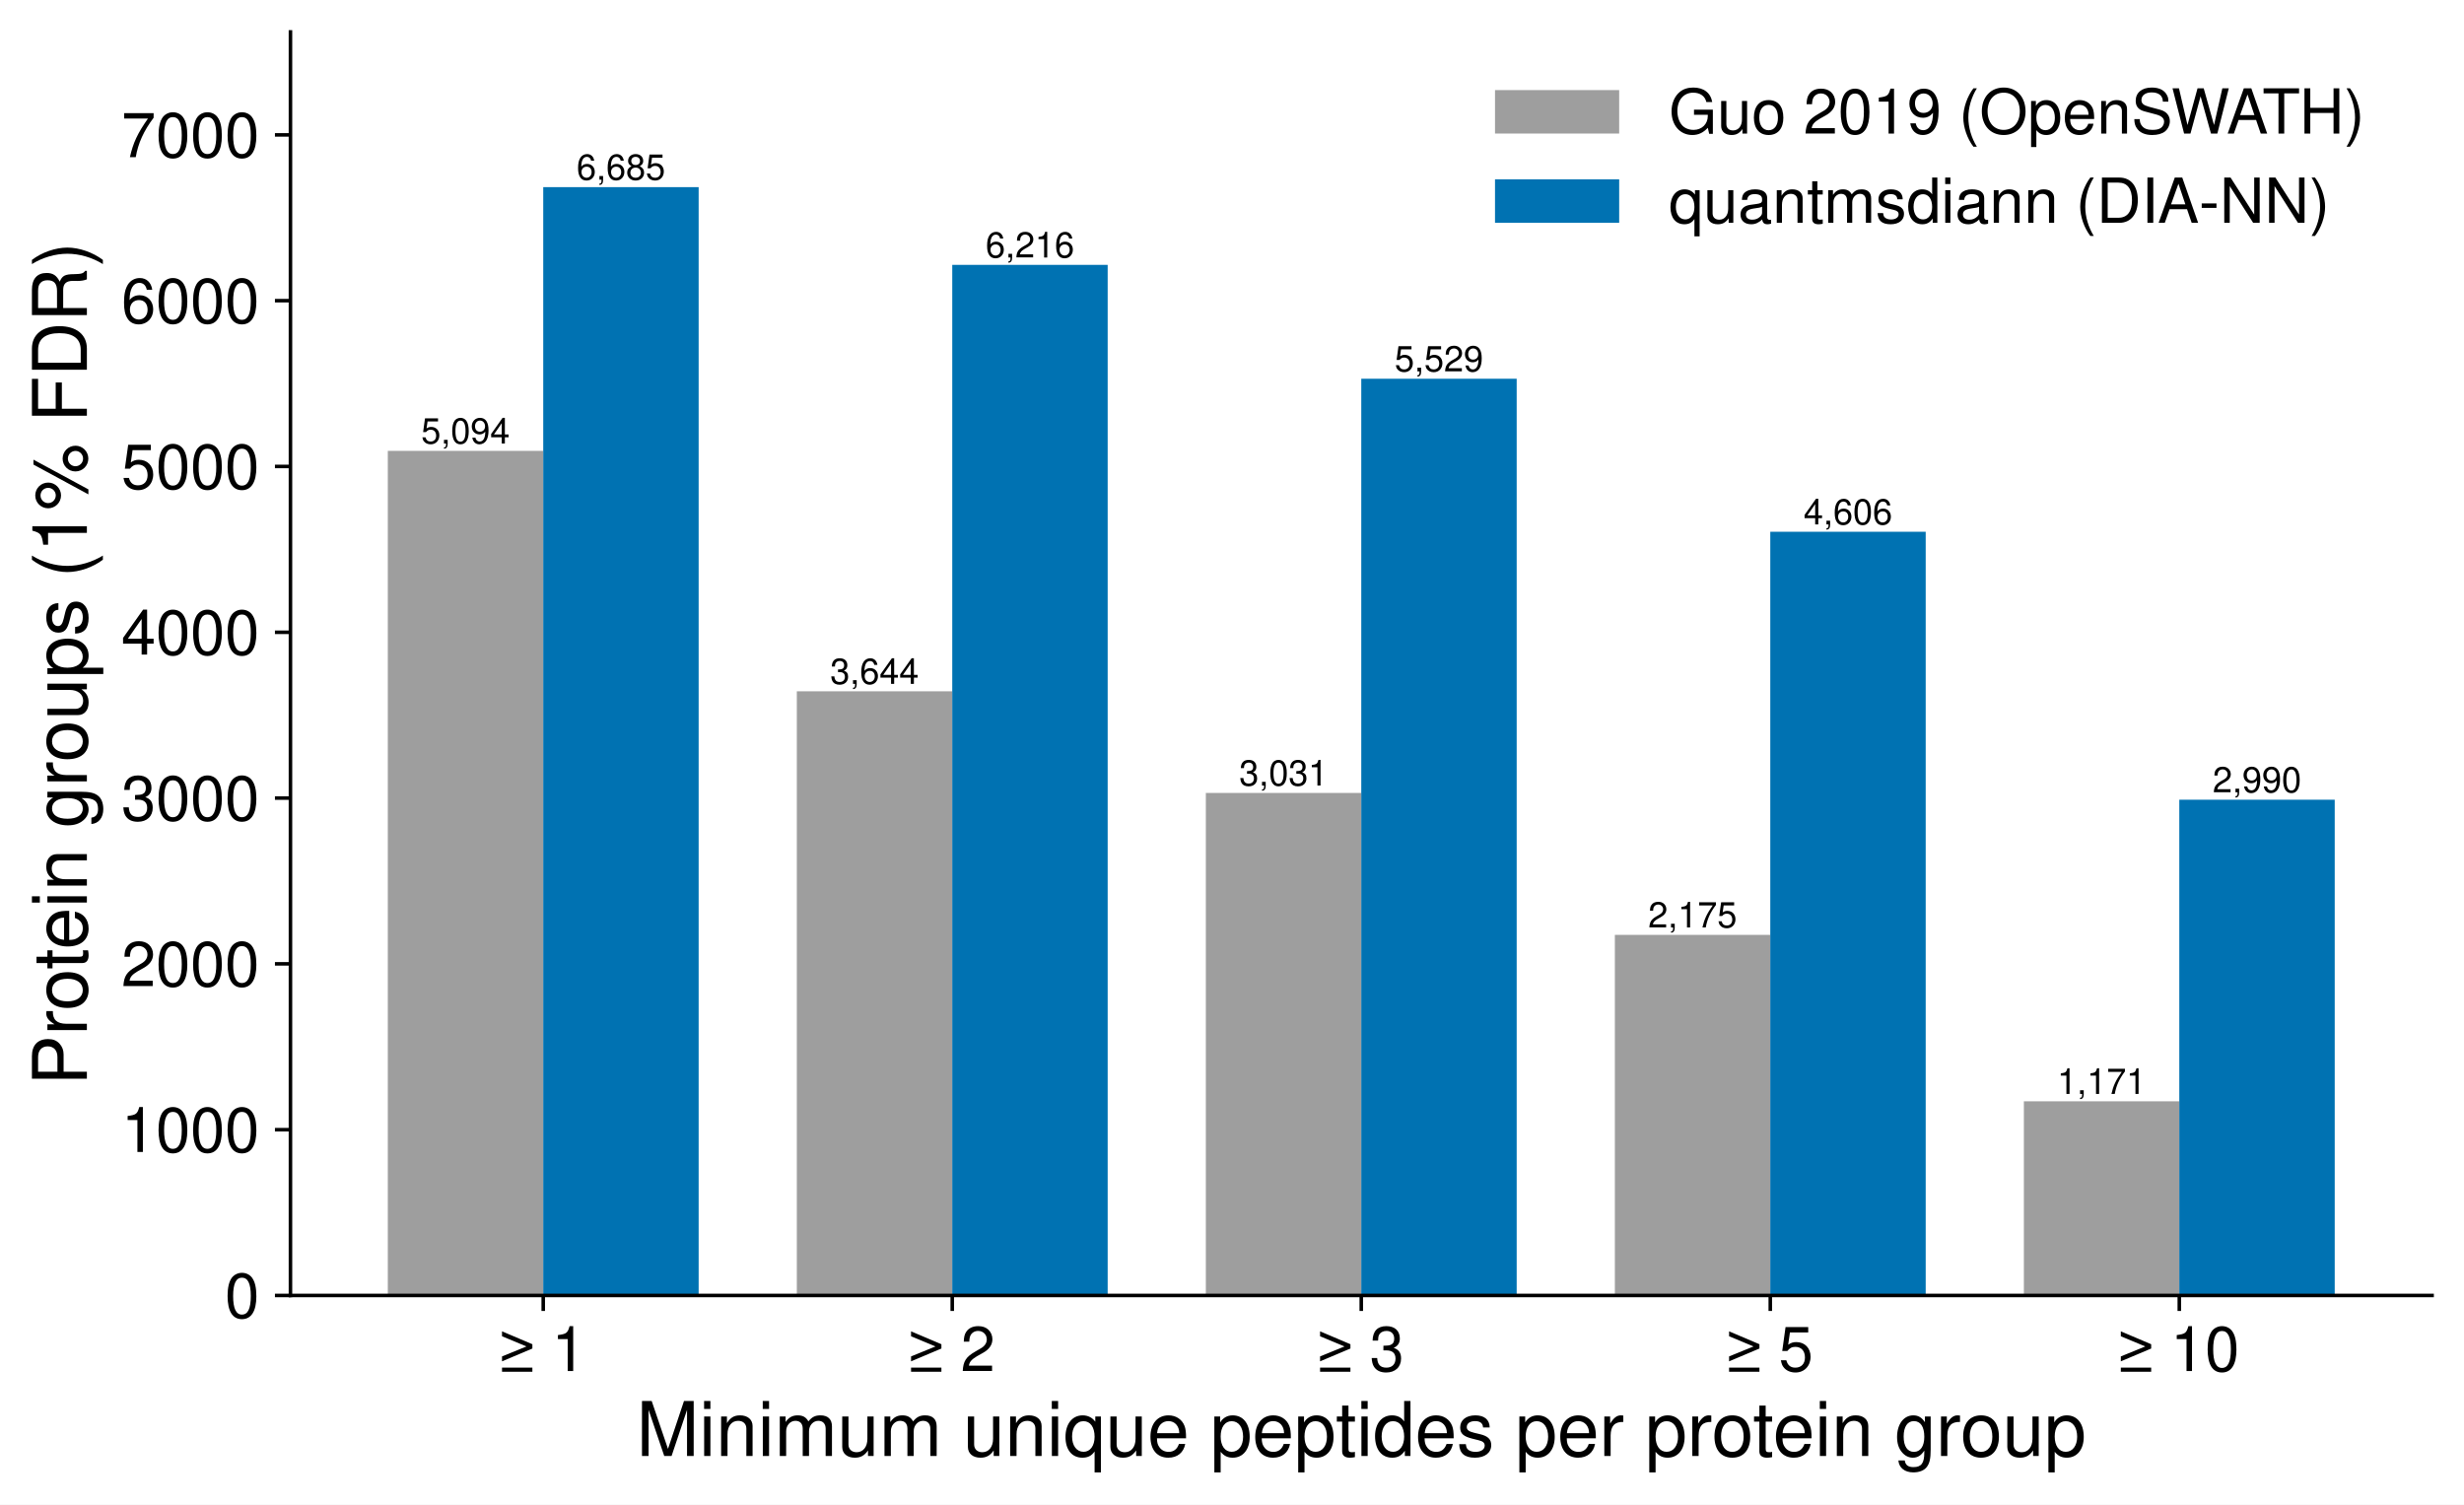
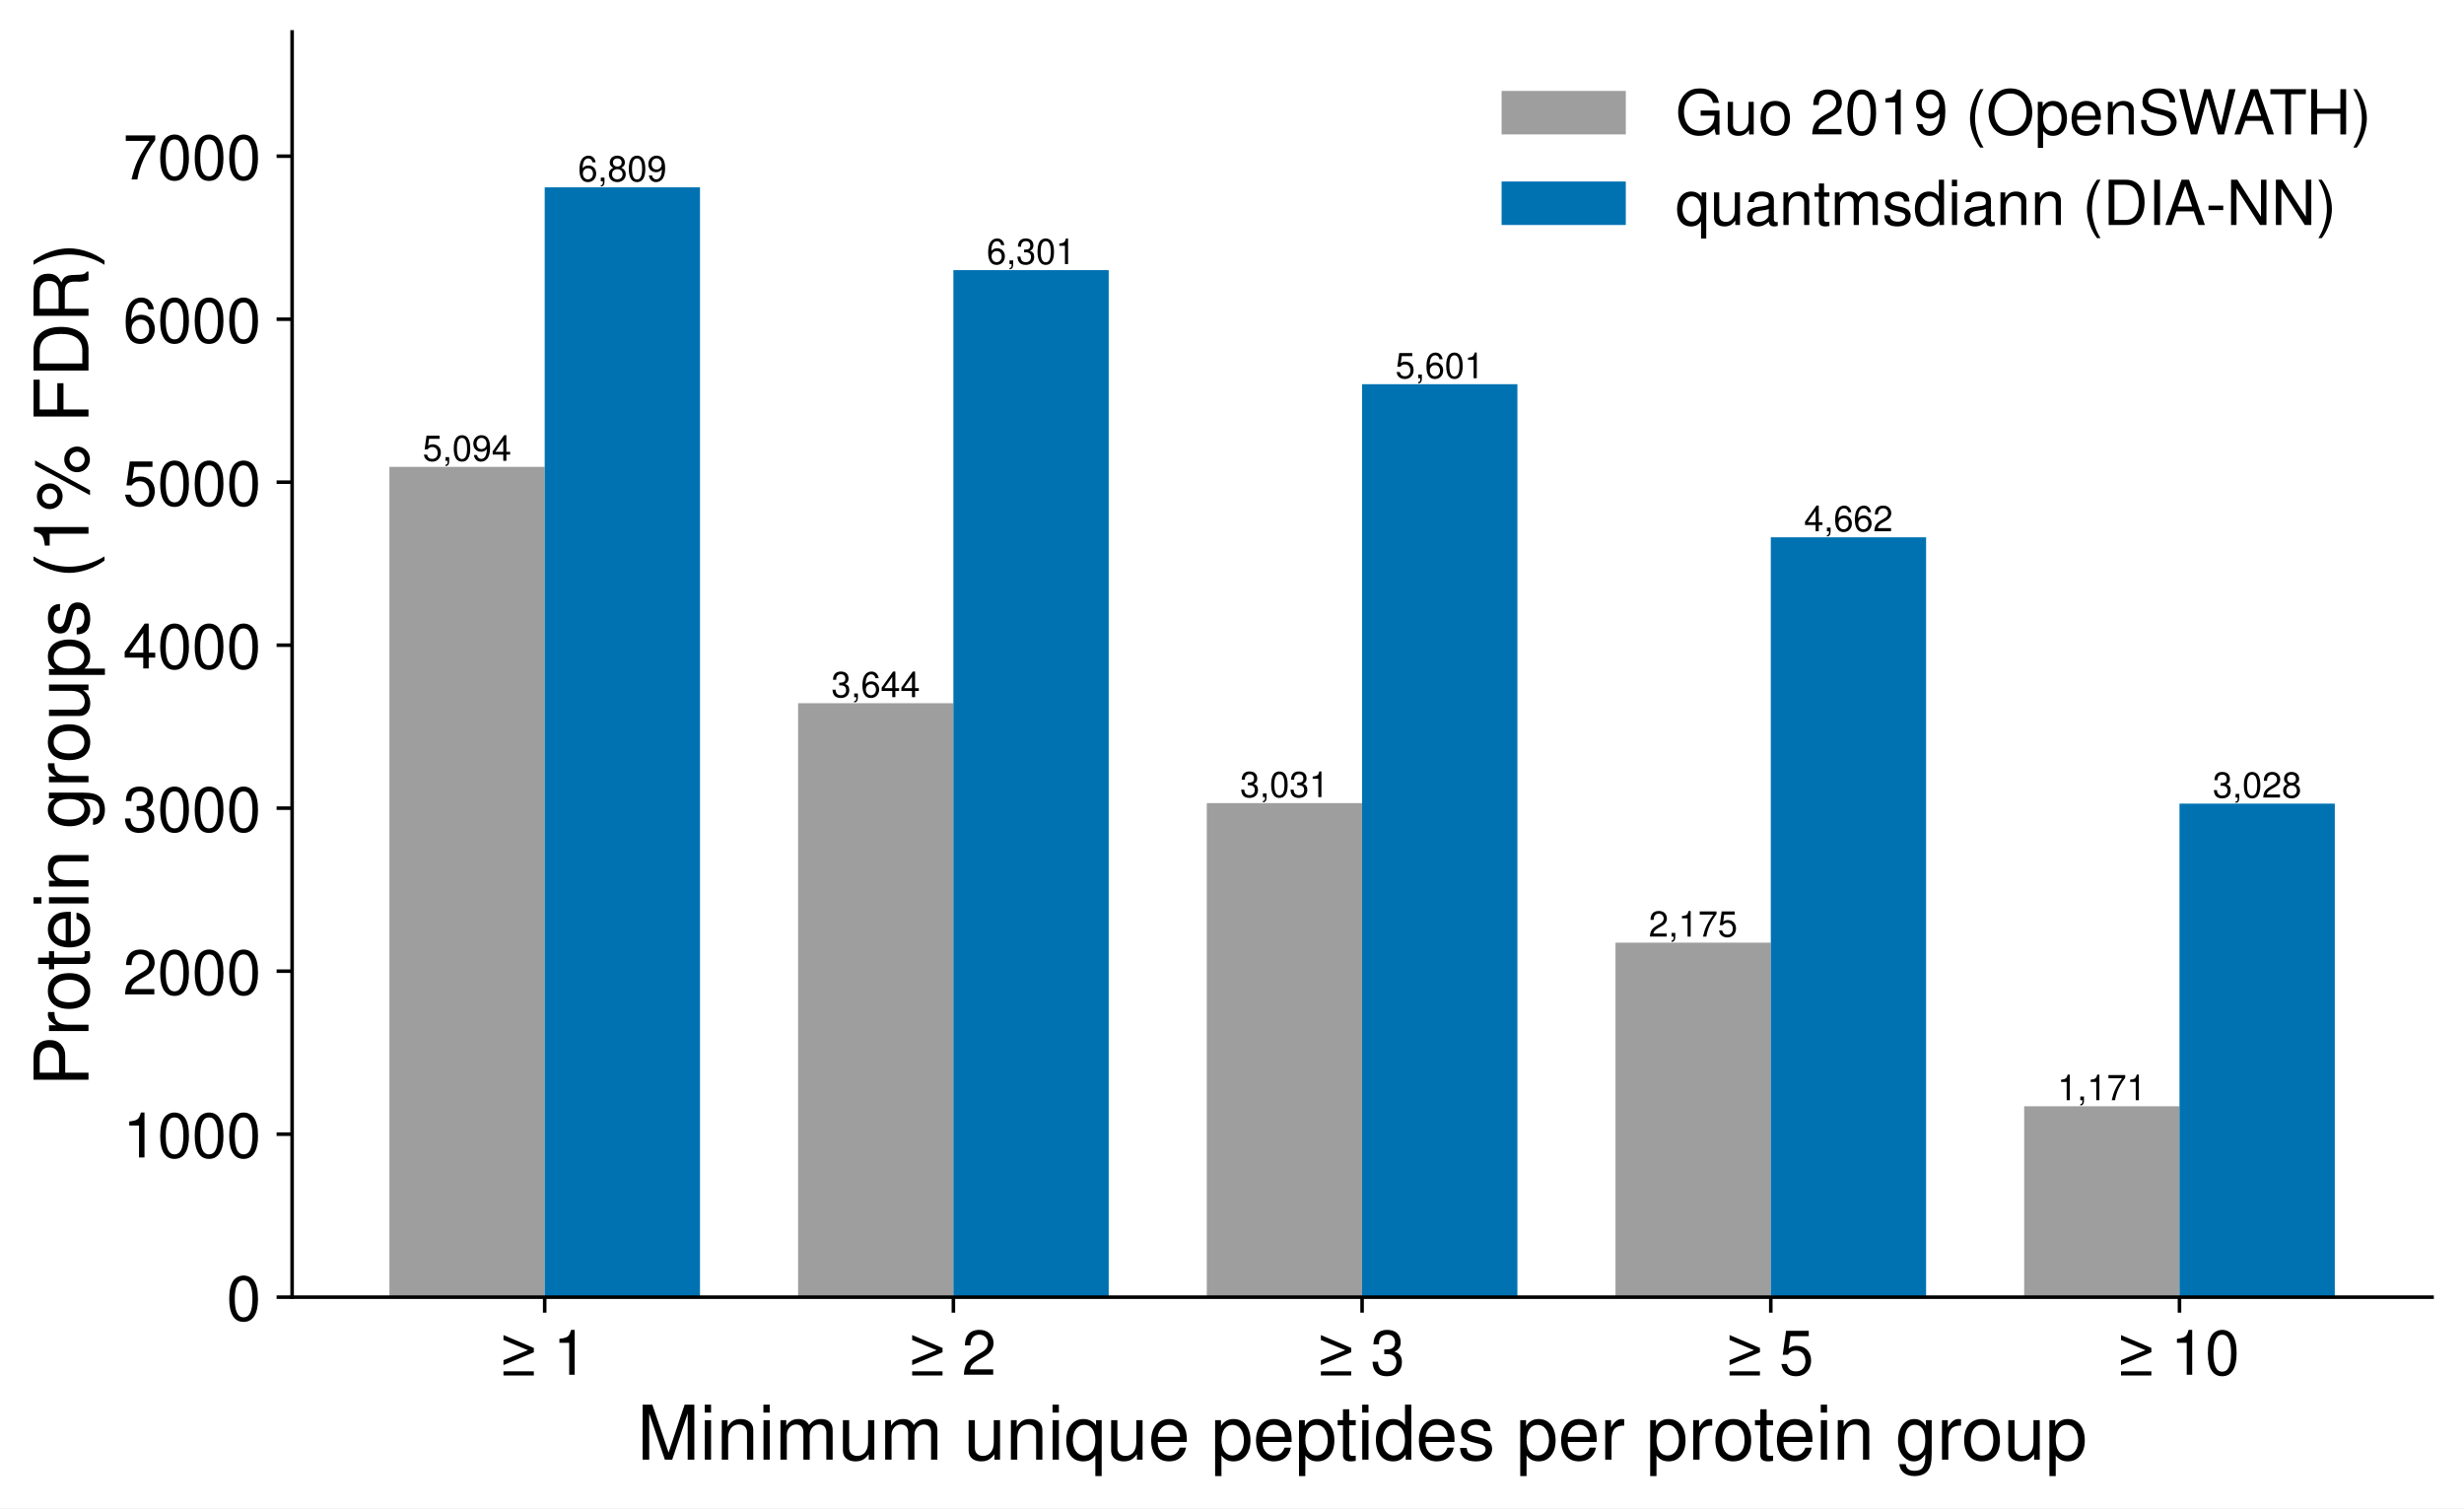
- <svg xmlns="http://www.w3.org/2000/svg" xmlns:xlink="http://www.w3.org/1999/xlink" width="555.617pt" height="339.277pt" viewBox="0 0 555.617 339.277" version="1.1">
+ <svg xmlns="http://www.w3.org/2000/svg" xmlns:xlink="http://www.w3.org/1999/xlink" width="555.462pt" height="340.001pt" viewBox="0 0 555.462 340.001" version="1.1">
  <defs>
    <style type="text/css">*{stroke-linejoin: round; stroke-linecap: butt}</style>
  </defs>
  <g id="figure_1">
    <g id="patch_1">
-       <path d="M 0 339.277  L 555.617 339.277  L 555.617 0  L 0 0  z " style="fill: #ffffff" />
+       <path d="M 0 340.001  L 555.462 340.001  L 555.462 0  L 0 0  z " style="fill: #ffffff" />
    </g>
    <g id="axes_1">
      <g id="patch_2">
-         <path d="M 65.497 292.12  L 548.417 292.12  L 548.417 7.2  L 65.497 7.2  z " style="fill: #ffffff" />
+         <path d="M 65.853 292.411  L 548.263 292.411  L 548.263 7.2  L 65.853 7.2  z " style="fill: #ffffff" />
      </g>
      <g id="patch_3">
-         <path d="M 87.447 292.12  L 122.495 292.12  L 122.495 101.672  L 87.447 101.672  z " clip-path="url(#p7ed397890b)" style="fill: #9e9e9e" />
+         <path d="M 87.78 292.411  L 122.791 292.411  L 122.791 105.241  L 87.78 105.241  z " clip-path="url(#p329817f7eb)" style="fill: #9e9e9e" />
      </g>
      <g id="patch_4">
-         <path d="M 179.678 292.12  L 214.726 292.12  L 214.726 155.883  L 179.678 155.883  z " clip-path="url(#p7ed397890b)" style="fill: #9e9e9e" />
+         <path d="M 179.914 292.411  L 214.924 292.411  L 214.924 158.518  L 179.914 158.518  z " clip-path="url(#p329817f7eb)" style="fill: #9e9e9e" />
      </g>
      <g id="patch_5">
-         <path d="M 271.909 292.12  L 306.957 292.12  L 306.957 178.801  L 271.909 178.801  z " clip-path="url(#p7ed397890b)" style="fill: #9e9e9e" />
+         <path d="M 272.047 292.411  L 307.058 292.411  L 307.058 181.042  L 272.047 181.042  z " clip-path="url(#p329817f7eb)" style="fill: #9e9e9e" />
      </g>
      <g id="patch_6">
-         <path d="M 364.14 292.12  L 399.187 292.12  L 399.187 210.804  L 364.14 210.804  z " clip-path="url(#p7ed397890b)" style="fill: #9e9e9e" />
+         <path d="M 364.18 292.411  L 399.191 292.411  L 399.191 212.494  L 364.18 212.494  z " clip-path="url(#p329817f7eb)" style="fill: #9e9e9e" />
      </g>
      <g id="patch_7">
-         <path d="M 456.37 292.12  L 491.418 292.12  L 491.418 248.34  L 456.37 248.34  z " clip-path="url(#p7ed397890b)" style="fill: #9e9e9e" />
+         <path d="M 456.313 292.411  L 491.324 292.411  L 491.324 249.385  L 456.313 249.385  z " clip-path="url(#p329817f7eb)" style="fill: #9e9e9e" />
      </g>
      <g id="patch_8">
-         <path d="M 122.495 292.12  L 157.543 292.12  L 157.543 42.19  L 122.495 42.19  z " clip-path="url(#p7ed397890b)" style="fill: #0072b2" />
+         <path d="M 122.791 292.411  L 157.802 292.411  L 157.802 42.226  L 122.791 42.226  z " clip-path="url(#p329817f7eb)" style="fill: #0072b2" />
      </g>
      <g id="patch_9">
-         <path d="M 214.726 292.12  L 249.774 292.12  L 249.774 59.725  L 214.726 59.725  z " clip-path="url(#p7ed397890b)" style="fill: #0072b2" />
+         <path d="M 214.924 292.411  L 249.935 292.411  L 249.935 60.892  L 214.924 60.892  z " clip-path="url(#p329817f7eb)" style="fill: #0072b2" />
      </g>
      <g id="patch_10">
-         <path d="M 306.957 292.12  L 342.004 292.12  L 342.004 85.409  L 306.957 85.409  z " clip-path="url(#p7ed397890b)" style="fill: #0072b2" />
+         <path d="M 307.058 292.411  L 342.068 292.411  L 342.068 86.612  L 307.058 86.612  z " clip-path="url(#p329817f7eb)" style="fill: #0072b2" />
      </g>
      <g id="patch_11">
-         <path d="M 399.187 292.12  L 434.235 292.12  L 434.235 119.917  L 399.187 119.917  z " clip-path="url(#p7ed397890b)" style="fill: #0072b2" />
+         <path d="M 399.191 292.411  L 434.201 292.411  L 434.201 121.114  L 399.191 121.114  z " clip-path="url(#p329817f7eb)" style="fill: #0072b2" />
      </g>
      <g id="patch_12">
-         <path d="M 491.418 292.12  L 526.466 292.12  L 526.466 180.334  L 491.418 180.334  z " clip-path="url(#p7ed397890b)" style="fill: #0072b2" />
+         <path d="M 491.324 292.411  L 526.335 292.411  L 526.335 181.152  L 491.324 181.152  z " clip-path="url(#p329817f7eb)" style="fill: #0072b2" />
      </g>
      <g id="matplotlib.axis_1">
        <g id="xtick_1">
          <g id="line2d_1">
            <defs>
-               <path id="m077fd750fb" d="M 0 0  L 0 3.5  " style="stroke: #000000; stroke-width: 0.8" />
+               <path id="m03edd1e6a3" d="M 0 0  L 0 3.5  " style="stroke: #000000; stroke-width: 0.8" />
            </defs>
            <g>
-               <use xlink:href="#m077fd750fb" x="122.495" y="292.12" style="stroke: #000000; stroke-width: 0.8" />
+               <use xlink:href="#m03edd1e6a3" x="122.791" y="292.411" style="stroke: #000000; stroke-width: 0.8" />
            </g>
          </g>
          <g id="text_1">
-             <text style="font-size: 14px; font-family: 'Helvetica', 'Arial', 'DejaVu Sans', sans-serif; text-anchor: middle" x="122.495" y="309.163" transform="rotate(-0 122.4951 309.1628)">≥ 1</text>
+             <text style="font-size: 14px; font-family: 'Helvetica', 'Arial', 'DejaVu Sans', sans-serif; text-anchor: middle" x="122.791" y="309.911" transform="rotate(-0 122.7909 309.9111)">≥ 1</text>
          </g>
        </g>
        <g id="xtick_2">
          <g id="line2d_2">
            <g>
-               <use xlink:href="#m077fd750fb" x="214.726" y="292.12" style="stroke: #000000; stroke-width: 0.8" />
+               <use xlink:href="#m03edd1e6a3" x="214.924" y="292.411" style="stroke: #000000; stroke-width: 0.8" />
            </g>
          </g>
          <g id="text_2">
-             <text style="font-size: 14px; font-family: 'Helvetica', 'Arial', 'DejaVu Sans', sans-serif; text-anchor: middle" x="214.726" y="309.163" transform="rotate(-0 214.7259 309.1628)">≥ 2</text>
+             <text style="font-size: 14px; font-family: 'Helvetica', 'Arial', 'DejaVu Sans', sans-serif; text-anchor: middle" x="214.924" y="309.911" transform="rotate(-0 214.9242 309.9111)">≥ 2</text>
          </g>
        </g>
        <g id="xtick_3">
          <g id="line2d_3">
            <g>
-               <use xlink:href="#m077fd750fb" x="306.957" y="292.12" style="stroke: #000000; stroke-width: 0.8" />
+               <use xlink:href="#m03edd1e6a3" x="307.058" y="292.411" style="stroke: #000000; stroke-width: 0.8" />
            </g>
          </g>
          <g id="text_3">
-             <text style="font-size: 14px; font-family: 'Helvetica', 'Arial', 'DejaVu Sans', sans-serif; text-anchor: middle" x="306.957" y="309.163" transform="rotate(-0 306.9566 309.1628)">≥ 3</text>
+             <text style="font-size: 14px; font-family: 'Helvetica', 'Arial', 'DejaVu Sans', sans-serif; text-anchor: middle" x="307.058" y="309.911" transform="rotate(-0 307.0575 309.9111)">≥ 3</text>
          </g>
        </g>
        <g id="xtick_4">
          <g id="line2d_4">
            <g>
-               <use xlink:href="#m077fd750fb" x="399.187" y="292.12" style="stroke: #000000; stroke-width: 0.8" />
+               <use xlink:href="#m03edd1e6a3" x="399.191" y="292.411" style="stroke: #000000; stroke-width: 0.8" />
            </g>
          </g>
          <g id="text_4">
-             <text style="font-size: 14px; font-family: 'Helvetica', 'Arial', 'DejaVu Sans', sans-serif; text-anchor: middle" x="399.187" y="309.163" transform="rotate(-0 399.1873 309.1628)">≥ 5</text>
+             <text style="font-size: 14px; font-family: 'Helvetica', 'Arial', 'DejaVu Sans', sans-serif; text-anchor: middle" x="399.191" y="309.911" transform="rotate(-0 399.1908 309.9111)">≥ 5</text>
          </g>
        </g>
        <g id="xtick_5">
          <g id="line2d_5">
            <g>
-               <use xlink:href="#m077fd750fb" x="491.418" y="292.12" style="stroke: #000000; stroke-width: 0.8" />
+               <use xlink:href="#m03edd1e6a3" x="491.324" y="292.411" style="stroke: #000000; stroke-width: 0.8" />
            </g>
          </g>
          <g id="text_5">
-             <text style="font-size: 14px; font-family: 'Helvetica', 'Arial', 'DejaVu Sans', sans-serif; text-anchor: middle" x="491.418" y="309.163" transform="rotate(-0 491.418 309.1628)">≥ 10</text>
+             <text style="font-size: 14px; font-family: 'Helvetica', 'Arial', 'DejaVu Sans', sans-serif; text-anchor: middle" x="491.324" y="309.911" transform="rotate(-0 491.3241 309.9111)">≥ 10</text>
          </g>
        </g>
        <g id="text_6">
-           <text style="font-size: 17px; font-family: 'Helvetica', 'Arial', 'DejaVu Sans', sans-serif; text-anchor: middle" x="306.957" y="328.316" transform="rotate(-0 306.9566 328.3156)">Minimum unique peptides per protein group</text>
+           <text style="font-size: 17px; font-family: 'Helvetica', 'Arial', 'DejaVu Sans', sans-serif; text-anchor: middle" x="307.058" y="329.04" transform="rotate(-0 307.0575 329.04)">Minimum unique peptides per protein group</text>
        </g>
      </g>
      <g id="matplotlib.axis_2">
        <g id="ytick_1">
          <g id="line2d_6">
            <defs>
-               <path id="m5be08f6b09" d="M 0 0  L -3.5 0  " style="stroke: #000000; stroke-width: 0.8" />
+               <path id="m29b1da694e" d="M 0 0  L -3.5 0  " style="stroke: #000000; stroke-width: 0.8" />
            </defs>
            <g>
-               <use xlink:href="#m5be08f6b09" x="65.497" y="292.12" style="stroke: #000000; stroke-width: 0.8" />
+               <use xlink:href="#m29b1da694e" x="65.853" y="292.411" style="stroke: #000000; stroke-width: 0.8" />
            </g>
          </g>
          <g id="text_7">
-             <text style="font-size: 14px; font-family: 'Helvetica', 'Arial', 'DejaVu Sans', sans-serif; text-anchor: end" x="58.497" y="297.141" transform="rotate(-0 58.49656 297.1414)">0</text>
+             <text style="font-size: 14px; font-family: 'Helvetica', 'Arial', 'DejaVu Sans', sans-serif; text-anchor: end" x="58.852" y="297.661" transform="rotate(-0 58.8525 297.6611)">0</text>
          </g>
        </g>
        <g id="ytick_2">
          <g id="line2d_7">
            <g>
-               <use xlink:href="#m5be08f6b09" x="65.497" y="254.733" style="stroke: #000000; stroke-width: 0.8" />
+               <use xlink:href="#m29b1da694e" x="65.853" y="255.668" style="stroke: #000000; stroke-width: 0.8" />
            </g>
          </g>
          <g id="text_8">
-             <text style="font-size: 14px; font-family: 'Helvetica', 'Arial', 'DejaVu Sans', sans-serif; text-anchor: end" x="58.497" y="259.755" transform="rotate(-0 58.49656 259.7547)">1000</text>
+             <text style="font-size: 14px; font-family: 'Helvetica', 'Arial', 'DejaVu Sans', sans-serif; text-anchor: end" x="58.852" y="260.918" transform="rotate(-0 58.8525 260.9178)">1000</text>
          </g>
        </g>
        <g id="ytick_3">
          <g id="line2d_8">
            <g>
-               <use xlink:href="#m5be08f6b09" x="65.497" y="217.347" style="stroke: #000000; stroke-width: 0.8" />
+               <use xlink:href="#m29b1da694e" x="65.853" y="218.924" style="stroke: #000000; stroke-width: 0.8" />
            </g>
          </g>
          <g id="text_9">
-             <text style="font-size: 14px; font-family: 'Helvetica', 'Arial', 'DejaVu Sans', sans-serif; text-anchor: end" x="58.497" y="222.368" transform="rotate(-0 58.49656 222.3681)">2000</text>
+             <text style="font-size: 14px; font-family: 'Helvetica', 'Arial', 'DejaVu Sans', sans-serif; text-anchor: end" x="58.852" y="224.174" transform="rotate(-0 58.8525 224.1745)">2000</text>
          </g>
        </g>
        <g id="ytick_4">
          <g id="line2d_9">
            <g>
-               <use xlink:href="#m5be08f6b09" x="65.497" y="179.96" style="stroke: #000000; stroke-width: 0.8" />
+               <use xlink:href="#m29b1da694e" x="65.853" y="182.181" style="stroke: #000000; stroke-width: 0.8" />
            </g>
          </g>
          <g id="text_10">
-             <text style="font-size: 14px; font-family: 'Helvetica', 'Arial', 'DejaVu Sans', sans-serif; text-anchor: end" x="58.497" y="184.981" transform="rotate(-0 58.49656 184.9814)">3000</text>
+             <text style="font-size: 14px; font-family: 'Helvetica', 'Arial', 'DejaVu Sans', sans-serif; text-anchor: end" x="58.852" y="187.431" transform="rotate(-0 58.8525 187.4312)">3000</text>
          </g>
        </g>
        <g id="ytick_5">
          <g id="line2d_10">
            <g>
-               <use xlink:href="#m5be08f6b09" x="65.497" y="142.573" style="stroke: #000000; stroke-width: 0.8" />
+               <use xlink:href="#m29b1da694e" x="65.853" y="145.438" style="stroke: #000000; stroke-width: 0.8" />
            </g>
          </g>
          <g id="text_11">
-             <text style="font-size: 14px; font-family: 'Helvetica', 'Arial', 'DejaVu Sans', sans-serif; text-anchor: end" x="58.497" y="147.595" transform="rotate(-0 58.49656 147.5948)">4000</text>
+             <text style="font-size: 14px; font-family: 'Helvetica', 'Arial', 'DejaVu Sans', sans-serif; text-anchor: end" x="58.852" y="150.688" transform="rotate(-0 58.8525 150.6879)">4000</text>
          </g>
        </g>
        <g id="ytick_6">
          <g id="line2d_11">
            <g>
-               <use xlink:href="#m5be08f6b09" x="65.497" y="105.187" style="stroke: #000000; stroke-width: 0.8" />
+               <use xlink:href="#m29b1da694e" x="65.853" y="108.695" style="stroke: #000000; stroke-width: 0.8" />
            </g>
          </g>
          <g id="text_12">
-             <text style="font-size: 14px; font-family: 'Helvetica', 'Arial', 'DejaVu Sans', sans-serif; text-anchor: end" x="58.497" y="110.208" transform="rotate(-0 58.49656 110.2081)">5000</text>
+             <text style="font-size: 14px; font-family: 'Helvetica', 'Arial', 'DejaVu Sans', sans-serif; text-anchor: end" x="58.852" y="113.945" transform="rotate(-0 58.8525 113.9446)">5000</text>
          </g>
        </g>
        <g id="ytick_7">
          <g id="line2d_12">
            <g>
-               <use xlink:href="#m5be08f6b09" x="65.497" y="67.8" style="stroke: #000000; stroke-width: 0.8" />
+               <use xlink:href="#m29b1da694e" x="65.853" y="71.951" style="stroke: #000000; stroke-width: 0.8" />
            </g>
          </g>
          <g id="text_13">
-             <text style="font-size: 14px; font-family: 'Helvetica', 'Arial', 'DejaVu Sans', sans-serif; text-anchor: end" x="58.497" y="72.821" transform="rotate(-0 58.49656 72.82144)">6000</text>
+             <text style="font-size: 14px; font-family: 'Helvetica', 'Arial', 'DejaVu Sans', sans-serif; text-anchor: end" x="58.852" y="77.201" transform="rotate(-0 58.8525 77.20126)">6000</text>
          </g>
        </g>
        <g id="ytick_8">
          <g id="line2d_13">
            <g>
-               <use xlink:href="#m5be08f6b09" x="65.497" y="30.413" style="stroke: #000000; stroke-width: 0.8" />
+               <use xlink:href="#m29b1da694e" x="65.853" y="35.208" style="stroke: #000000; stroke-width: 0.8" />
            </g>
          </g>
          <g id="text_14">
-             <text style="font-size: 14px; font-family: 'Helvetica', 'Arial', 'DejaVu Sans', sans-serif; text-anchor: end" x="58.497" y="35.435" transform="rotate(-0 58.49656 35.43478)">7000</text>
+             <text style="font-size: 14px; font-family: 'Helvetica', 'Arial', 'DejaVu Sans', sans-serif; text-anchor: end" x="58.852" y="40.458" transform="rotate(-0 58.8525 40.45795)">7000</text>
          </g>
        </g>
        <g id="text_15">
-           <text style="font-size: 17px; font-family: 'Helvetica', 'Arial', 'DejaVu Sans', sans-serif; text-anchor: middle" x="19.594" y="149.66" transform="rotate(-90 19.59406 149.66)">Protein groups (1% FDR)</text>
+           <text style="font-size: 17px; font-family: 'Helvetica', 'Arial', 'DejaVu Sans', sans-serif; text-anchor: middle" x="19.95" y="149.806" transform="rotate(-90 19.95 149.8055)">Protein groups (1% FDR)</text>
        </g>
      </g>
      <g id="patch_13">
-         <path d="M 65.497 292.12  L 65.497 7.2  " style="fill: none; stroke: #000000; stroke-width: 0.8; stroke-linejoin: miter; stroke-linecap: square" />
+         <path d="M 65.853 292.411  L 65.853 7.2  " style="fill: none; stroke: #000000; stroke-width: 0.8; stroke-linejoin: miter; stroke-linecap: square" />
      </g>
      <g id="patch_14">
-         <path d="M 65.497 292.12  L 548.417 292.12  " style="fill: none; stroke: #000000; stroke-width: 0.8; stroke-linejoin: miter; stroke-linecap: square" />
+         <path d="M 65.853 292.411  L 548.263 292.411  " style="fill: none; stroke: #000000; stroke-width: 0.8; stroke-linejoin: miter; stroke-linecap: square" />
      </g>
      <g id="text_16">
-         <text style="font-size: 8px; font-family: 'Helvetica', 'Arial', 'DejaVu Sans', sans-serif; text-anchor: middle" x="104.971" y="100.005" transform="rotate(-0 104.9713 100.0049)">5,094</text>
+         <text style="font-size: 8px; font-family: 'Helvetica', 'Arial', 'DejaVu Sans', sans-serif; text-anchor: middle" x="105.286" y="103.881" transform="rotate(-0 105.2856 103.8813)">5,094</text>
      </g>
      <g id="text_17">
-         <text style="font-size: 8px; font-family: 'Helvetica', 'Arial', 'DejaVu Sans', sans-serif; text-anchor: middle" x="197.202" y="154.216" transform="rotate(-0 197.202 154.2155)">3,644</text>
+         <text style="font-size: 8px; font-family: 'Helvetica', 'Arial', 'DejaVu Sans', sans-serif; text-anchor: middle" x="197.419" y="157.159" transform="rotate(-0 197.4189 157.1591)">3,644</text>
      </g>
      <g id="text_18">
-         <text style="font-size: 8px; font-family: 'Helvetica', 'Arial', 'DejaVu Sans', sans-serif; text-anchor: middle" x="289.433" y="177.134" transform="rotate(-0 289.4327 177.1335)">3,031</text>
+         <text style="font-size: 8px; font-family: 'Helvetica', 'Arial', 'DejaVu Sans', sans-serif; text-anchor: middle" x="289.552" y="179.683" transform="rotate(-0 289.5522 179.6828)">3,031</text>
      </g>
      <g id="text_19">
-         <text style="font-size: 8px; font-family: 'Helvetica', 'Arial', 'DejaVu Sans', sans-serif; text-anchor: middle" x="381.663" y="209.137" transform="rotate(-0 381.6634 209.1365)">2,175</text>
+         <text style="font-size: 8px; font-family: 'Helvetica', 'Arial', 'DejaVu Sans', sans-serif; text-anchor: middle" x="381.685" y="211.135" transform="rotate(-0 381.6855 211.135)">2,175</text>
      </g>
      <g id="text_20">
-         <text style="font-size: 8px; font-family: 'Helvetica', 'Arial', 'DejaVu Sans', sans-serif; text-anchor: middle" x="473.894" y="246.673" transform="rotate(-0 473.8941 246.6727)">1,171</text>
+         <text style="font-size: 8px; font-family: 'Helvetica', 'Arial', 'DejaVu Sans', sans-serif; text-anchor: middle" x="473.819" y="248.025" transform="rotate(-0 473.8188 248.0253)">1,171</text>
      </g>
      <g id="text_21">
-         <text style="font-size: 8px; font-family: 'Helvetica', 'Arial', 'DejaVu Sans', sans-serif; text-anchor: middle" x="140.019" y="40.523" transform="rotate(-0 140.019 40.52267)">6,685</text>
+         <text style="font-size: 8px; font-family: 'Helvetica', 'Arial', 'DejaVu Sans', sans-serif; text-anchor: middle" x="140.296" y="40.867" transform="rotate(-0 140.2962 40.86655)">6,809</text>
      </g>
      <g id="text_22">
-         <text style="font-size: 8px; font-family: 'Helvetica', 'Arial', 'DejaVu Sans', sans-serif; text-anchor: middle" x="232.25" y="58.057" transform="rotate(-0 232.2497 58.05702)">6,216</text>
+         <text style="font-size: 8px; font-family: 'Helvetica', 'Arial', 'DejaVu Sans', sans-serif; text-anchor: middle" x="232.43" y="59.532" transform="rotate(-0 232.4295 59.53215)">6,301</text>
      </g>
      <g id="text_23">
-         <text style="font-size: 8px; font-family: 'Helvetica', 'Arial', 'DejaVu Sans', sans-serif; text-anchor: middle" x="324.48" y="83.742" transform="rotate(-0 324.4804 83.74165)">5,529</text>
+         <text style="font-size: 8px; font-family: 'Helvetica', 'Arial', 'DejaVu Sans', sans-serif; text-anchor: middle" x="324.563" y="85.252" transform="rotate(-0 324.5628 85.25246)">5,601</text>
      </g>
      <g id="text_24">
-         <text style="font-size: 8px; font-family: 'Helvetica', 'Arial', 'DejaVu Sans', sans-serif; text-anchor: middle" x="416.711" y="118.25" transform="rotate(-0 416.7111 118.2495)">4,606</text>
+         <text style="font-size: 8px; font-family: 'Helvetica', 'Arial', 'DejaVu Sans', sans-serif; text-anchor: middle" x="416.696" y="119.754" transform="rotate(-0 416.6961 119.7544)">4,662</text>
      </g>
      <g id="text_25">
-         <text style="font-size: 8px; font-family: 'Helvetica', 'Arial', 'DejaVu Sans', sans-serif; text-anchor: middle" x="508.942" y="178.666" transform="rotate(-0 508.9418 178.6664)">2,990</text>
+         <text style="font-size: 8px; font-family: 'Helvetica', 'Arial', 'DejaVu Sans', sans-serif; text-anchor: middle" x="508.829" y="179.793" transform="rotate(-0 508.8294 179.793)">3,028</text>
      </g>
      <g id="legend_1">
        <g id="patch_15">
-           <path d="M 337.115 30.116  L 365.115 30.116  L 365.115 20.316  L 337.115 20.316  z " style="fill: #9e9e9e" />
+           <path d="M 338.505 30.3  L 366.505 30.3  L 366.505 20.5  L 338.505 20.5  z " style="fill: #9e9e9e" />
        </g>
        <g id="text_26">
-           <text style="font-size: 14px; font-family: 'Helvetica', 'Arial', 'DejaVu Sans', sans-serif; text-anchor: start" x="376.315" y="30.116" transform="rotate(-0 376.315 30.11625)">Guo 2019 (OpenSWATH)</text>
+           <text style="font-size: 14px; font-family: 'Helvetica', 'Arial', 'DejaVu Sans', sans-serif; text-anchor: start" x="377.705" y="30.3" transform="rotate(-0 377.7053 30.3)">Guo 2019 (OpenSWATH)</text>
        </g>
        <g id="patch_16">
-           <path d="M 337.115 50.241  L 365.115 50.241  L 365.115 40.441  L 337.115 40.441  z " style="fill: #0072b2" />
+           <path d="M 338.505 50.718  L 366.505 50.718  L 366.505 40.918  L 338.505 40.918  z " style="fill: #0072b2" />
        </g>
        <g id="text_27">
-           <text style="font-size: 14px; font-family: 'Helvetica', 'Arial', 'DejaVu Sans', sans-serif; text-anchor: start" x="376.315" y="50.241" transform="rotate(-0 376.315 50.24125)">quantmsdiann (DIA-NN)</text>
+           <text style="font-size: 14px; font-family: 'Helvetica', 'Arial', 'DejaVu Sans', sans-serif; text-anchor: start" x="377.705" y="50.718" transform="rotate(-0 377.7053 50.71813)">quantmsdiann (DIA-NN)</text>
        </g>
      </g>
    </g>
  </g>
  <defs>
-     <clipPath id="p7ed397890b">
-       <rect x="65.497" y="7.2" width="482.92" height="284.92" />
+     <clipPath id="p329817f7eb">
+       <rect x="65.853" y="7.2" width="482.41" height="285.211" />
    </clipPath>
  </defs>
</svg>
